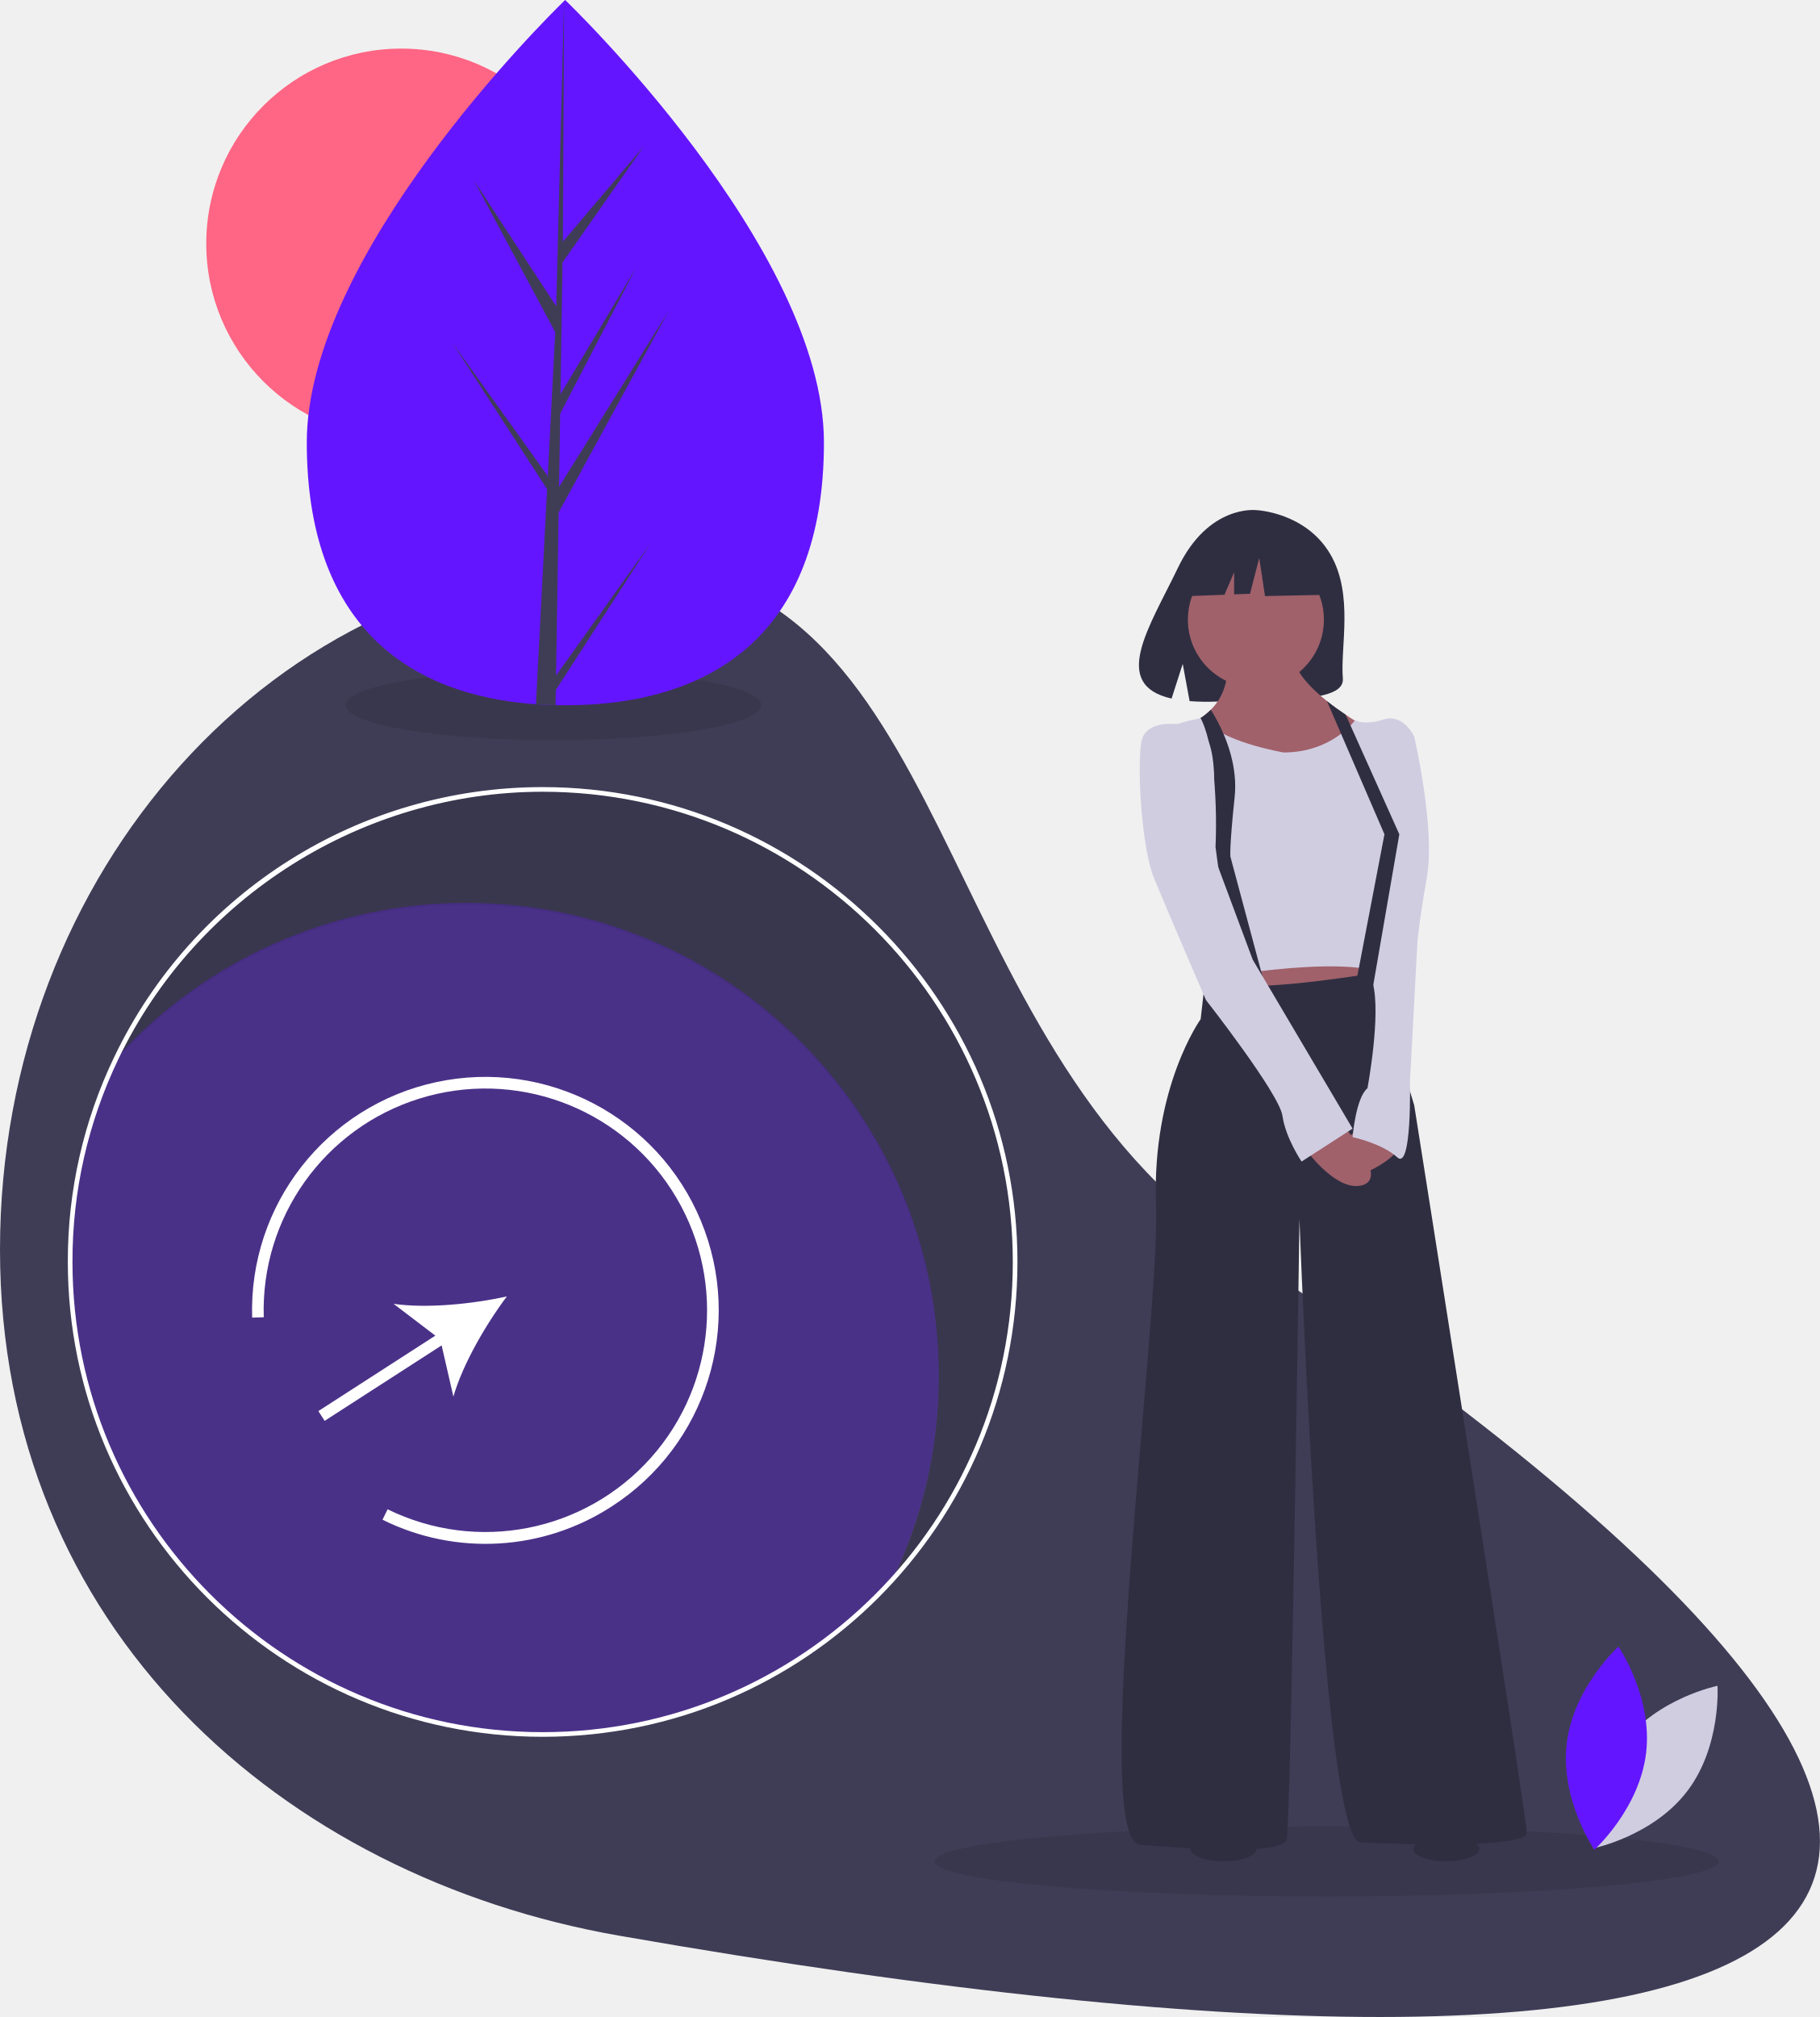
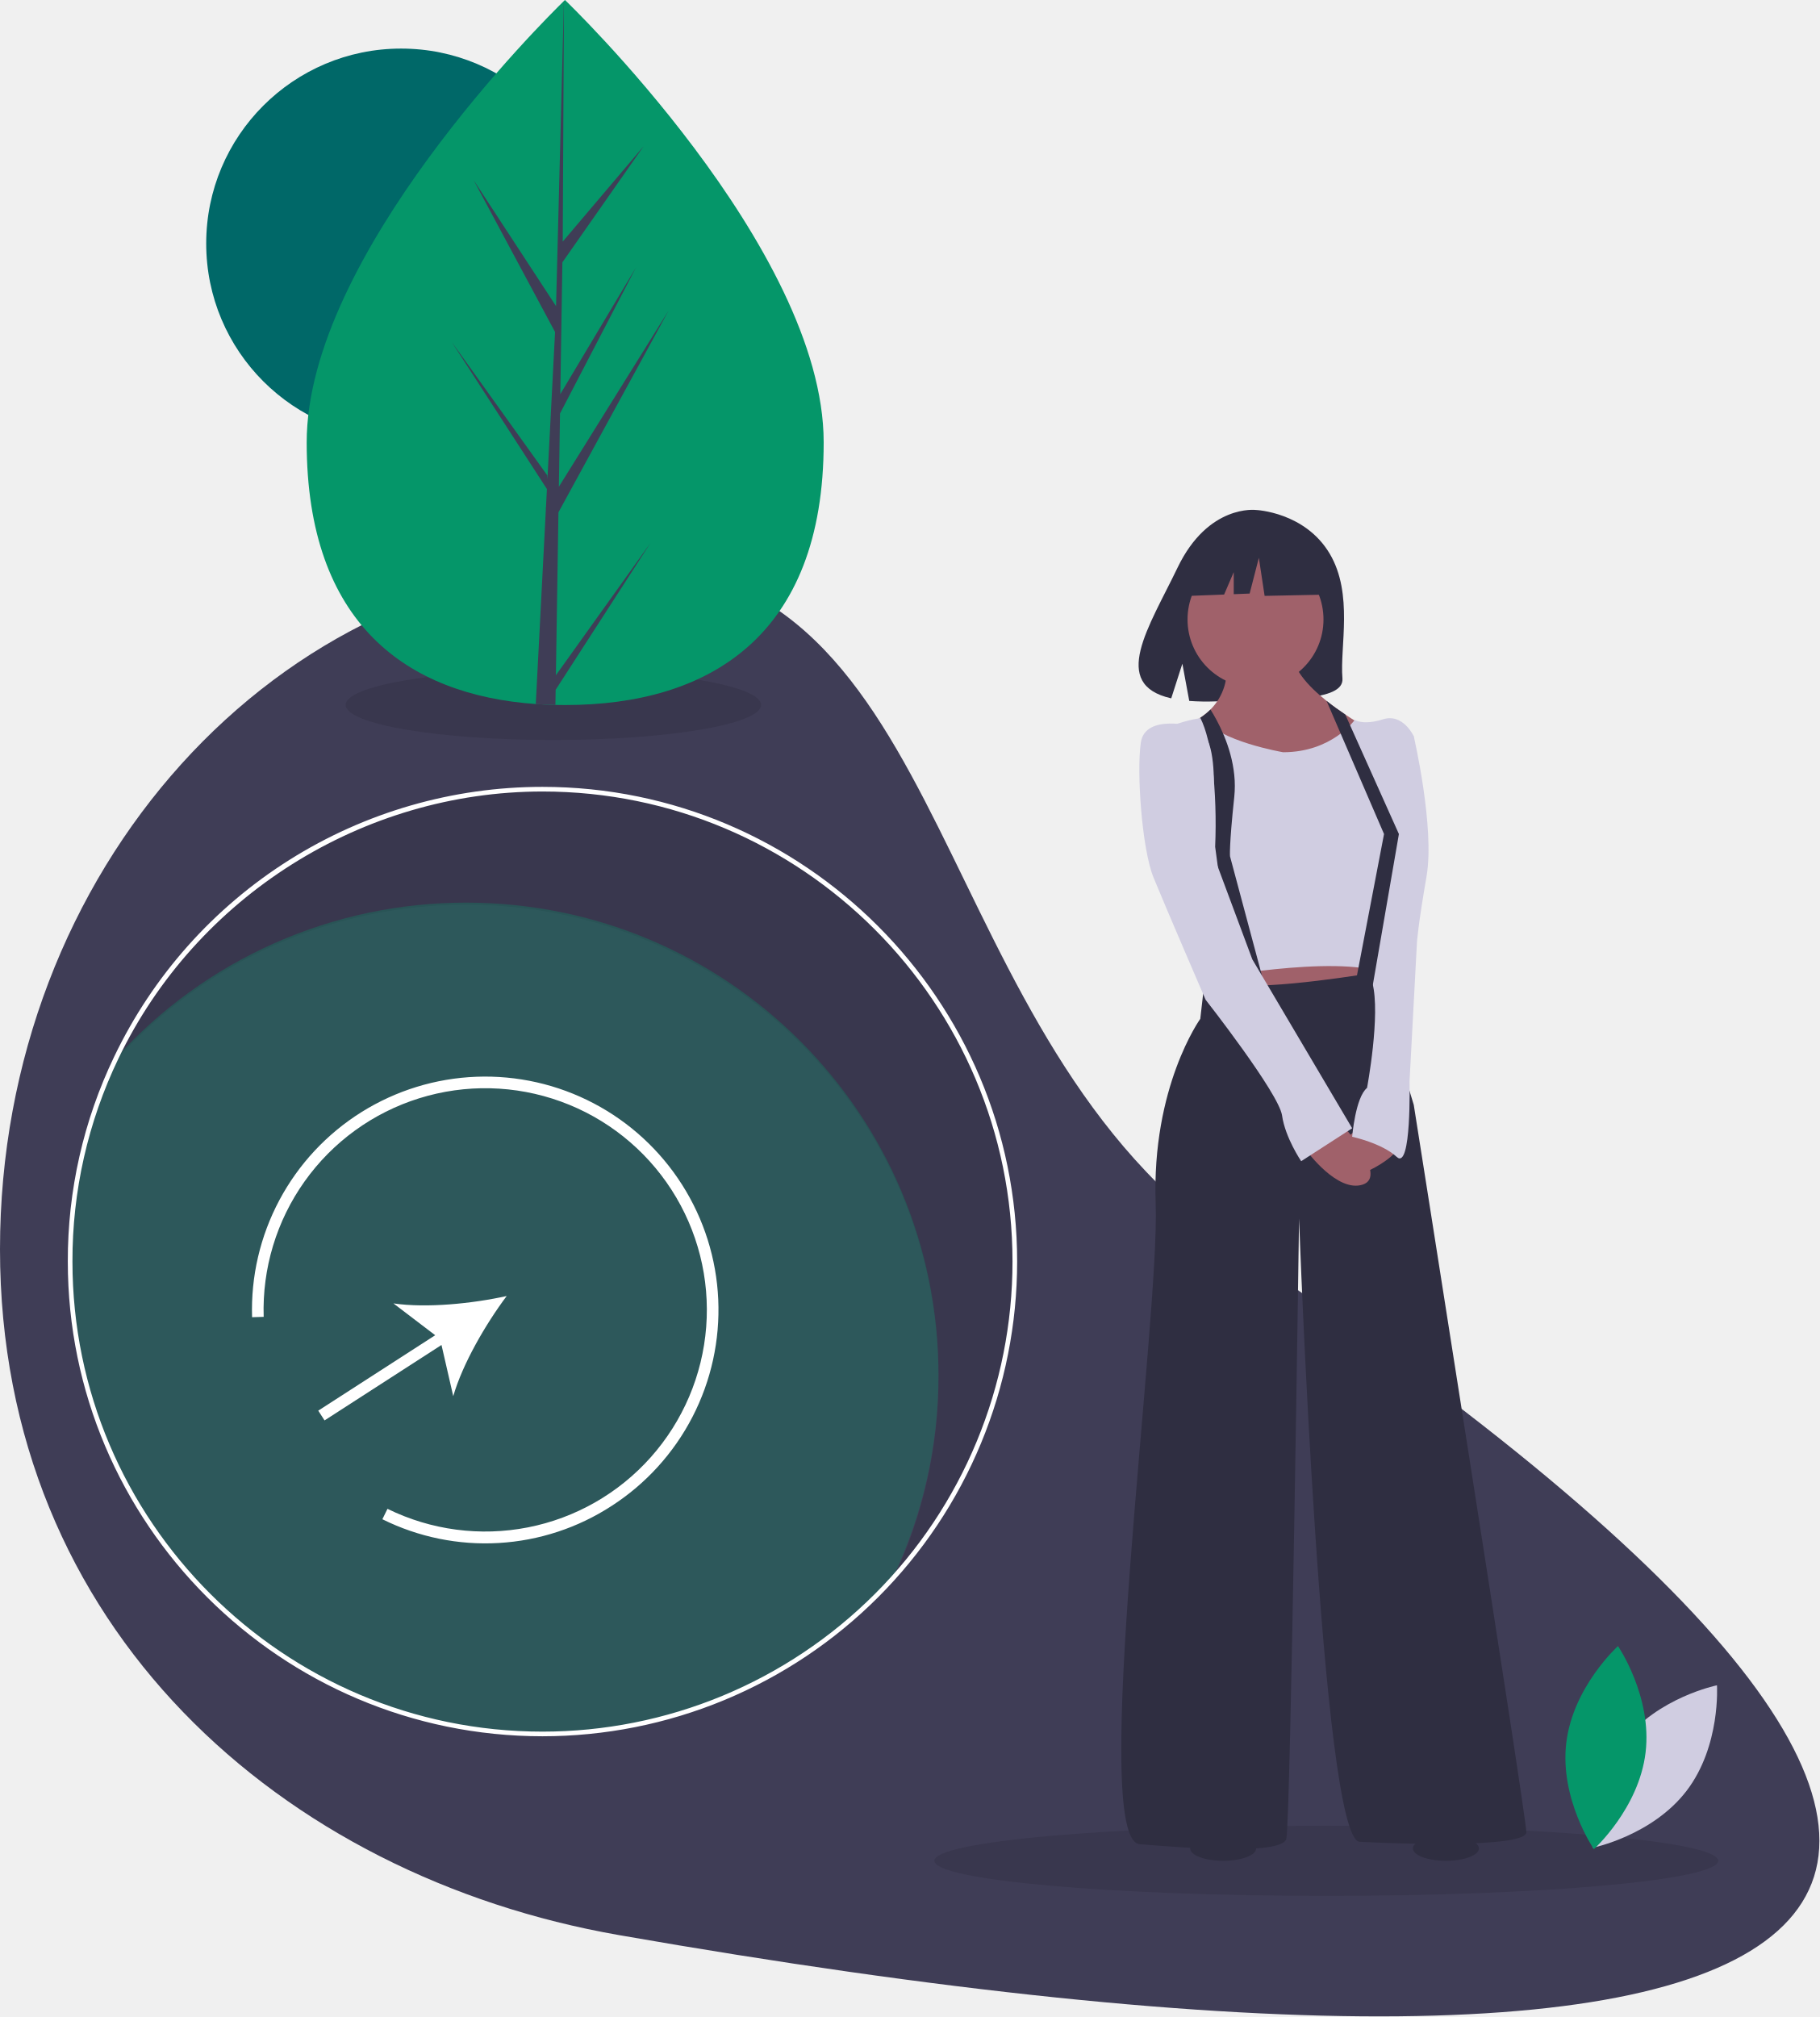
- <svg xmlns="http://www.w3.org/2000/svg" id="b8ea24f2-0d0e-4134-9f6b-a081050070ad" data-name="Layer 1" width="783.928" height="868.734" viewBox="0 0 783.928 868.734">
-   <path d="M741.277,553.829c427.439,285.996,288.519,392.565-266.62,295.504C329.606,823.973,208.036,717.032,208.036,553.829s119.37-295.504,266.62-295.504S605.636,463.073,741.277,553.829Z" transform="translate(-208.0361 -15.63315)" fill="#3f3d56" />
-   <ellipse cx="571.456" cy="801.706" rx="168.859" ry="15.108" opacity="0.1" />
-   <ellipse cx="238.428" cy="303.706" rx="89.5" ry="15.108" opacity="0.1" />
-   <path d="M441.773,356.532A203.538,203.538,0,0,0,258.143,472.192,203.029,203.029,0,0,1,408.89,405.413c112.398,0,203.52,91.122,203.52,203.52a202.648,202.648,0,0,1-19.89,87.86,202.782,202.782,0,0,0,52.773-136.741C645.293,447.654,554.171,356.532,441.773,356.532Z" transform="translate(-208.0361 -15.63315)" opacity="0.1" />
-   <path d="M612.41,608.044a202.648,202.648,0,0,1-19.89,87.86,203.029,203.029,0,0,1-150.747,66.779c-112.398,0-203.52-91.122-203.52-203.52A202.648,202.648,0,0,1,258.143,471.303,203.029,203.029,0,0,1,408.89,404.524C521.288,404.524,612.41,495.646,612.41,608.044Z" transform="translate(-208.0361 -15.63315)" fill="#6415ff" opacity="0.3" />
-   <path d="M441.773,763.683c-112.773,0-204.521-91.747-204.521-204.52a202.601,202.601,0,0,1,19.988-88.293A204.539,204.539,0,0,1,441.773,354.643c112.773,0,204.52,91.748,204.52,204.521a204.506,204.506,0,0,1-204.52,204.52Zm0-407.04c-77.489,0-149.215,45.176-182.729,115.093a200.605,200.605,0,0,0-19.792,87.428c0,111.67,90.85,202.52,202.521,202.52a202.506,202.506,0,0,0,202.52-202.52C644.293,447.494,553.443,356.643,441.773,356.643Z" transform="translate(-208.0361 -15.63315)" fill="#fff" />
-   <path d="M907.392,766.268c-14.782,19.332-13.091,45.458-13.091,45.458s25.656-5.217,40.438-24.548,13.091-45.458,13.091-45.458S922.173,746.936,907.392,766.268Z" transform="translate(-208.0361 -15.63315)" fill="#d0cde1" />
-   <path d="M917.079,770.609c-2.868,24.166-22.286,41.727-22.286,41.727s-14.767-21.619-11.898-45.785,22.286-41.727,22.286-41.727S919.947,746.444,917.079,770.609Z" transform="translate(-208.0361 -15.63315)" fill="#6415ff" />
-   <circle cx="172.828" cy="104.911" r="83.979" fill="#ff6584" />
-   <path d="M562.937,206.166c.041,83.884-49.813,113.194-111.324,113.224q-2.143.001-4.266-.046-4.276-.09-8.463-.386c-55.517-3.904-98.667-34.672-98.705-112.684C340.141,125.541,443.274,23.608,451.009,16.071c.007,0,.007,0,.014-.007.294-.287.444-.431.444-.431S562.897,122.289,562.937,206.166Z" transform="translate(-208.0361 -15.63315)" fill="#6415ff" />
-   <path d="M447.554,306.56l40.708-56.936-40.807,63.184-.106,6.535q-4.276-.09-8.463-.386l4.348-83.921-.034-.649.075-.123.413-7.93-40.971-63.302L443.807,220.395l.103,1.682,3.285-63.405L412.115,93.254l35.505,54.274,3.388-131.457.013-.437 0.0.431-.524,103.668L485.362,78.617,450.352,128.66l-.895,56.773,32.561-54.498-32.686,62.845-.497,31.569,47.254-75.861-47.434,86.874Z" transform="translate(-208.0361 -15.63315)" fill="#3f3d56" />
-   <path d="M780.992,254.227c-10.675-18.037-31.794-18.877-31.794-18.877s-20.579-2.632-33.781,24.839c-12.305,25.605-29.287,50.326-2.734,56.32l4.796-14.928,2.97,16.039a103.895,103.895,0,0,0,11.361.194c28.436-.918,55.517.269,54.645-9.935C785.297,294.313,791.263,271.582,780.992,254.227Z" transform="translate(-208.0361 -15.63315)" fill="#2f2e41" />
-   <polygon points="525.862 407.843 528.608 435.301 592.22 428.437 593.593 407.843 525.862 407.843" fill="#a0616a" />
-   <path d="M727.034,438.578l-1.831,16.017s-21.052,29.289-19.221,79.63S677.151,808.353,699.118,810.184s61.324,4.576,63.155-2.288,5.492-267.263,5.492-267.263,9.61,267.588,26.086,268.503,71.85,2.746,71.85-4.119S817.189,491.665,817.189,491.665l-7.78-25.628-7.78-31.577s-48.51,8.238-61.782,5.034S727.034,438.578,727.034,438.578Z" transform="translate(-208.0361 -15.63315)" fill="#2f2e41" />
-   <circle cx="540.964" cy="266.889" r="29.289" fill="#a0616a" />
-   <path d="M800.257,331.032l-5.56,8.091-3.56,5.176-5.981,8.7-29.747,2.288s-7.226-2.334-15.564-5.743c-3.08-1.263-6.315-2.673-9.391-4.169-11.931-5.794-21.505-12.864-10.741-17.546a35.734,35.734,0,0,0,5.487-2.947,27.877,27.877,0,0,0,4.398-3.56,23.989,23.989,0,0,0,6.59-21.409l28.831-4.119c-.838,7.313,6.434,15.29,14.585,21.802,2.677,2.146,5.455,4.128,8.068,5.876C794.522,328.057,800.257,331.032,800.257,331.032Z" transform="translate(-208.0361 -15.63315)" fill="#a0616a" />
-   <path d="M760.899,339.727s-28.145-4.805-34.552-14.873c0,0-27.687,3.432-25.399,18.077s25.17,94.732,25.17,94.732,57.205-10.983,78.257-2.746l12.814-102.054s-4.576-10.068-13.272-7.322-12.128.229-12.128.229S781.951,339.727,760.899,339.727Z" transform="translate(-208.0361 -15.63315)" fill="#d0cde1" />
-   <path d="M786.527,500.36s19.679,21.967,8.695,25.628-24.255-14.645-24.255-14.645Z" transform="translate(-208.0361 -15.63315)" fill="#a0616a" />
-   <path d="M792.934,502.19s-16.017,10.983-10.068,18.306,26.543-6.407,26.543-9.153S792.934,502.19,792.934,502.19Z" transform="translate(-208.0361 -15.63315)" fill="#a0616a" />
-   <path d="M753.577,442.697l-13.272,2.288-8.695-64.528a231.696,231.696,0,0,0-1.158-35.083c-.97-7.78-2.59-15.258-5.254-20.493a27.877,27.877,0,0,0,4.398-3.56c3.185,5.048,8.997,15.738,10.247,28.223a45.48,45.48,0,0,1,.005,9.405c-2.288,21.509-1.831,25.628-1.831,25.628Z" transform="translate(-208.0361 -15.63315)" fill="#2f2e41" />
-   <path d="M722.915,328.744s-21.509-5.949-23.34,6.865.458,45.764,5.492,58.121S727.491,446.358,727.491,446.358s31.577,40.273,32.95,49.883,8.238,19.679,8.238,19.679L790.646,501.733l-43.018-72.765-18.763-50.341S736.644,332.863,722.915,328.744Z" transform="translate(-208.0361 -15.63315)" fill="#d0cde1" />
-   <path d="M807.121,330.574l10.068,2.288s9.153,39.357,5.492,60.409-4.119,28.374-4.119,28.374l-3.203,59.951s.915,38.442-5.492,32.493-19.221-8.695-19.221-8.695,1.373-16.933,6.407-21.052c0,0,5.949-31.577,2.288-45.307S807.121,330.574,807.121,330.574Z" transform="translate(-208.0361 -15.63315)" fill="#d0cde1" />
-   <path d="M810.782,374.966,799.112,442.468l-7.093-2.975,12.356-64.528-13.24-30.667-11.533-26.703c2.677,2.146,5.455,4.128,8.068,5.876l7.025,15.651Z" transform="translate(-208.0361 -15.63315)" fill="#2f2e41" />
-   <polygon points="568.236 236.855 547.372 225.926 518.559 230.397 512.598 256.726 527.437 256.155 531.583 246.482 531.583 255.996 538.43 255.732 542.404 240.332 544.888 256.726 569.23 256.229 568.236 236.855" fill="#2f2e41" />
-   <ellipse cx="527.019" cy="796.374" rx="14.22" ry="5.332" fill="#2f2e41" />
-   <ellipse cx="623.003" cy="796.374" rx="14.22" ry="5.332" fill="#2f2e41" />
-   <path d="M471.582,664.428a99.804,99.804,0,0,1-98.791,5.755l2.201-4.49A95.5,95.5,0,1,0,321.647,582.983l-4.998.153A100.505,100.505,0,1,1,471.582,664.428Z" transform="translate(-208.0361 -15.63315)" fill="#fff" />
-   <path d="M426.354,574.008c-14.785,3.273-34.463,5.267-48.801,3.184l17.999,13.707L345.164,623.398l2.71,4.202,50.389-32.499,5.065,22.054C407.344,603.235,417.277,586.132,426.354,574.008Z" transform="translate(-208.0361 -15.63315)" fill="#fff" />
+ <svg xmlns="http://www.w3.org/2000/svg" width="784" height="869" viewBox="0 0 784 869" fill="none">
+   <g clip-path="url(#clip0)">
+     <path d="M533.24 538.196C960.679 824.193 821.76 930.762 266.62 833.7C121.57 808.34 0 701.399 0 538.196C0 374.994 119.37 242.692 266.62 242.692C413.87 242.692 397.6 447.44 533.24 538.196Z" fill="#3F3D56" />
+     <path opacity="0.1" d="M571.456 816.814C664.715 816.814 740.316 810.05 740.316 801.706C740.316 793.362 664.715 786.597 571.456 786.597C478.198 786.597 402.597 793.362 402.597 801.706C402.597 810.05 478.198 816.814 571.456 816.814Z" fill="black" />
+     <path opacity="0.1" d="M238.428 318.814C287.857 318.814 327.928 312.05 327.928 303.706C327.928 295.362 287.857 288.597 238.428 288.597C188.998 288.597 148.928 295.362 148.928 303.706C148.928 312.05 188.998 318.814 238.428 318.814Z" fill="black" />
+     <path opacity="0.1" d="M233.737 340.899C195.335 340.891 157.715 351.748 125.221 372.214C92.728 392.68 66.687 421.921 50.107 456.559C69.166 435.503 92.43 418.681 118.396 407.178C144.363 395.675 172.454 389.748 200.854 389.779C313.252 389.779 404.374 480.901 404.374 593.299C404.42 623.708 397.622 653.736 384.484 681.16C418.509 643.753 437.33 594.985 437.257 544.419C437.257 432.021 346.135 340.899 233.737 340.899Z" fill="black" />
+     <path opacity="0.3" d="M404.374 592.411C404.42 622.819 397.622 652.848 384.484 680.271C365.425 701.327 342.161 718.149 316.195 729.652C290.228 741.155 262.137 747.082 233.737 747.051C121.339 747.051 30.217 655.929 30.217 543.531C30.171 513.122 36.969 483.094 50.107 455.67C69.166 434.615 92.43 417.792 118.396 406.289C144.363 394.786 172.454 388.859 200.854 388.891C313.252 388.891 404.374 480.013 404.374 592.411Z" fill="#059669" />
+     <path d="M233.737 748.05C120.964 748.05 29.217 656.303 29.217 543.531C29.135 512.969 35.968 482.784 49.205 455.238C65.867 420.43 92.036 391.045 124.689 370.479C157.342 349.912 195.147 339.003 233.737 339.01C346.51 339.01 438.257 430.758 438.257 543.531C438.259 570.389 432.97 596.985 422.693 621.799C412.415 646.613 397.35 669.16 378.359 688.152C359.367 707.144 336.82 722.208 312.006 732.486C287.191 742.763 260.596 748.052 233.737 748.05V748.05ZM233.737 341.01C156.248 341.01 84.522 386.187 51.009 456.103C37.901 483.38 31.135 513.268 31.217 543.531C31.217 655.201 122.067 746.05 233.737 746.05C260.333 746.052 286.669 740.815 311.24 730.638C335.812 720.461 358.139 705.544 376.945 686.738C395.751 667.932 410.668 645.606 420.845 621.034C431.022 596.462 436.259 570.127 436.257 543.531C436.257 431.86 345.407 341.01 233.737 341.01V341.01Z" fill="white" />
+     <path d="M699.356 750.635C684.574 769.966 686.264 796.093 686.264 796.093C686.264 796.093 711.92 790.876 726.702 771.544C741.484 752.212 739.793 726.086 739.793 726.086C739.793 726.086 714.137 731.303 699.356 750.635Z" fill="#D0CDE1" />
+     <path d="M709.042 754.976C706.174 779.142 686.756 796.703 686.756 796.703C686.756 796.703 671.99 775.084 674.858 750.919C677.727 726.753 697.144 709.191 697.144 709.191C697.144 709.191 711.911 730.81 709.042 754.976Z" fill="#059669" />
+     <path d="M172.828 188.89C219.208 188.89 256.807 151.291 256.807 104.911C256.807 58.53 219.208 20.931 172.828 20.931C126.448 20.931 88.849 58.53 88.849 104.911C88.849 151.291 126.448 188.89 172.828 188.89Z" fill="#006868" />
+     <path d="M354.901 190.533C354.942 274.417 305.088 303.727 243.578 303.756C242.149 303.757 240.727 303.742 239.312 303.711C236.461 303.651 233.64 303.522 230.849 303.325C175.332 299.421 132.182 268.653 132.144 190.641C132.105 109.908 235.238 7.975 242.972 0.438C242.979 0.438 242.979 0.438 242.986 0.431C243.28 0.144 243.43 0 243.43 0C243.43 0 354.861 106.655 354.901 190.533Z" fill="#059669" />
+     <path d="M239.518 290.927L280.226 233.991L239.418 297.175L239.312 303.711C236.461 303.651 233.64 303.522 230.849 303.325L235.197 219.405L235.163 218.755L235.238 218.632L235.651 210.702L194.679 147.4L235.771 204.762L235.874 206.443L239.159 143.038L204.079 77.621L239.584 131.895L242.972 0.438L242.986 0L242.986 0.431L242.462 104.099L277.326 62.984L242.316 113.027L241.421 169.8L273.982 115.301L241.295 178.147L240.798 209.715L288.052 133.854L240.619 220.728L239.518 290.927Z" fill="#3F3D56" />
+     <path d="M572.956 238.594C562.281 220.557 541.162 219.716 541.162 219.716C541.162 219.716 520.583 217.085 507.382 244.555C495.077 270.159 478.095 294.881 504.648 300.875L509.444 285.947L512.414 301.986C516.195 302.258 519.988 302.323 523.775 302.181C552.211 301.262 579.292 302.449 578.42 292.245C577.261 278.68 583.227 255.949 572.956 238.594Z" fill="#2F2E41" />
+     <path d="M525.862 407.843L528.608 435.301L592.22 428.437L593.593 407.843H525.862Z" fill="#A0616A" />
+     <path d="M518.998 422.945L517.167 438.962C517.167 438.962 496.116 468.252 497.946 518.592C499.777 568.933 469.115 792.72 491.082 794.55C513.048 796.381 552.406 799.127 554.236 792.262C556.067 785.398 559.728 524.999 559.728 524.999C559.728 524.999 569.338 792.587 585.813 793.502C602.289 794.418 657.663 796.248 657.663 789.384C657.663 782.519 609.153 476.031 609.153 476.031L601.373 450.403L593.593 418.826C593.593 418.826 545.083 427.064 531.812 423.86C518.54 420.657 518.998 422.945 518.998 422.945Z" fill="#2F2E41" />
+     <path d="M540.964 296.178C557.14 296.178 570.253 283.065 570.253 266.889C570.253 250.713 557.14 237.6 540.964 237.6C524.788 237.6 511.675 250.713 511.675 266.889C511.675 283.065 524.788 296.178 540.964 296.178Z" fill="#A0616A" />
+     <path d="M592.22 315.399L586.66 323.49L583.1 328.666L577.118 337.366L547.371 339.654C547.371 339.654 540.145 337.32 531.807 333.911C528.727 332.648 525.491 331.238 522.416 329.742C510.485 323.948 500.912 316.877 511.675 312.196C513.587 311.375 515.423 310.389 517.162 309.248C518.745 308.214 520.219 307.021 521.56 305.688C524.318 302.925 526.359 299.531 527.508 295.8C528.656 292.069 528.877 288.115 528.15 284.279L556.982 280.161C556.144 287.474 563.416 295.45 571.567 301.963C574.244 304.109 577.022 306.091 579.635 307.839C586.486 312.424 592.22 315.399 592.22 315.399Z" fill="#A0616A" />
+     <path d="M552.863 324.094C552.863 324.094 524.718 319.289 518.311 309.221C518.311 309.221 490.624 312.653 492.912 327.298C495.2 341.942 518.082 422.03 518.082 422.03C518.082 422.03 575.288 411.046 596.339 419.284L609.153 317.229C609.153 317.229 604.577 307.161 595.881 309.907C587.186 312.653 583.754 310.136 583.754 310.136C583.754 310.136 573.915 324.094 552.863 324.094Z" fill="#D0CDE1" />
+     <path d="M578.491 484.727C578.491 484.727 598.17 506.693 587.186 510.355C576.203 514.016 562.931 495.71 562.931 495.71L578.491 484.727Z" fill="#A0616A" />
+     <path d="M584.898 486.557C584.898 486.557 568.881 497.541 574.83 504.863C580.779 512.185 601.373 498.456 601.373 495.71C601.373 492.964 584.898 486.557 584.898 486.557Z" fill="#A0616A" />
+     <path d="M545.541 427.064L532.269 429.352L523.574 364.824C524.076 353.118 523.689 341.39 522.416 329.741C521.446 321.962 519.826 314.484 517.162 309.248C518.745 308.214 520.219 307.021 521.56 305.688C524.746 310.736 530.558 321.426 531.807 333.911C532.134 337.037 532.135 340.188 531.812 343.315C529.523 364.824 529.981 368.943 529.981 368.943L545.541 427.064Z" fill="#2F2E41" />
+     <path d="M514.879 313.111C514.879 313.111 493.37 307.161 491.539 319.975C489.709 332.789 491.997 365.74 497.031 378.096C502.065 390.452 519.455 430.725 519.455 430.725C519.455 430.725 551.033 470.997 552.406 480.608C553.778 490.218 560.643 500.286 560.643 500.286L582.61 486.099L539.591 413.334L520.828 362.994C520.828 362.994 528.608 317.229 514.879 313.111Z" fill="#D0CDE1" />
+     <path d="M599.085 314.941L609.153 317.23C609.153 317.23 618.306 356.587 614.645 377.638C610.984 398.69 610.526 406.012 610.526 406.012L607.323 465.963C607.323 465.963 608.238 504.405 601.831 498.456C595.424 492.507 582.61 489.761 582.61 489.761C582.61 489.761 583.983 472.828 589.017 468.709C589.017 468.709 594.966 437.132 591.305 423.403C587.644 409.673 599.085 314.941 599.085 314.941Z" fill="#D0CDE1" />
+     <path d="M602.746 359.333L591.076 426.835L583.983 423.86L596.339 359.333L583.1 328.666L571.567 301.963C574.244 304.109 577.022 306.091 579.635 307.839L586.66 323.49L602.746 359.333Z" fill="#2F2E41" />
+     <path d="M568.236 236.855L547.372 225.926L518.559 230.397L512.598 256.726L527.437 256.155L531.583 246.482V255.996L538.43 255.732L542.404 240.332L544.888 256.726L569.23 256.229L568.236 236.855Z" fill="#2F2E41" />
+     <path d="M527.019 801.706C534.873 801.706 541.239 799.319 541.239 796.374C541.239 793.429 534.873 791.041 527.019 791.041C519.166 791.041 512.8 793.429 512.8 796.374C512.8 799.319 519.166 801.706 527.019 801.706Z" fill="#2F2E41" />
+     <path d="M623.003 801.706C630.856 801.706 637.222 799.319 637.222 796.374C637.222 793.429 630.856 791.041 623.003 791.041C615.149 791.041 608.783 793.429 608.783 796.374C608.783 799.319 615.149 801.706 623.003 801.706Z" fill="#2F2E41" />
+     <path d="M263.546 648.795C249 658.26 232.238 663.769 214.913 664.778C197.589 665.788 180.3 662.262 164.754 654.549L166.955 650.059C185.694 659.265 206.933 662.076 227.422 658.063C247.91 654.049 266.519 643.433 280.399 627.837C294.28 612.242 302.668 592.528 304.279 571.713C305.89 550.897 300.635 530.127 289.319 512.582C278.003 495.037 261.249 481.683 241.622 474.565C221.996 467.448 200.577 466.957 180.645 473.17C160.713 479.383 143.366 491.956 131.259 508.966C119.153 525.975 112.954 546.483 113.611 567.35L108.613 567.503C108.059 549.945 112.117 532.549 120.382 517.048C128.648 501.548 140.831 488.484 155.719 479.159C170.606 469.835 187.678 464.575 205.231 463.905C222.785 463.234 240.208 467.176 255.764 475.338C271.319 483.5 284.464 495.596 293.887 510.421C303.311 525.246 308.684 542.282 309.471 559.831C310.258 577.38 306.432 594.829 298.374 610.438C290.316 626.048 278.308 639.273 263.546 648.795V648.795Z" fill="white" />
+     <path d="M218.318 558.375C203.532 561.648 183.855 563.642 169.517 561.559L187.516 575.266L137.127 607.765L139.837 611.967L190.226 579.468L195.292 601.522C199.308 587.602 209.241 570.499 218.318 558.375Z" fill="white" />
+   </g>
+   <defs>
+     <clipPath id="clip0">
+       <rect width="783.928" height="868.734" fill="white" />
+     </clipPath>
+   </defs>
</svg>
